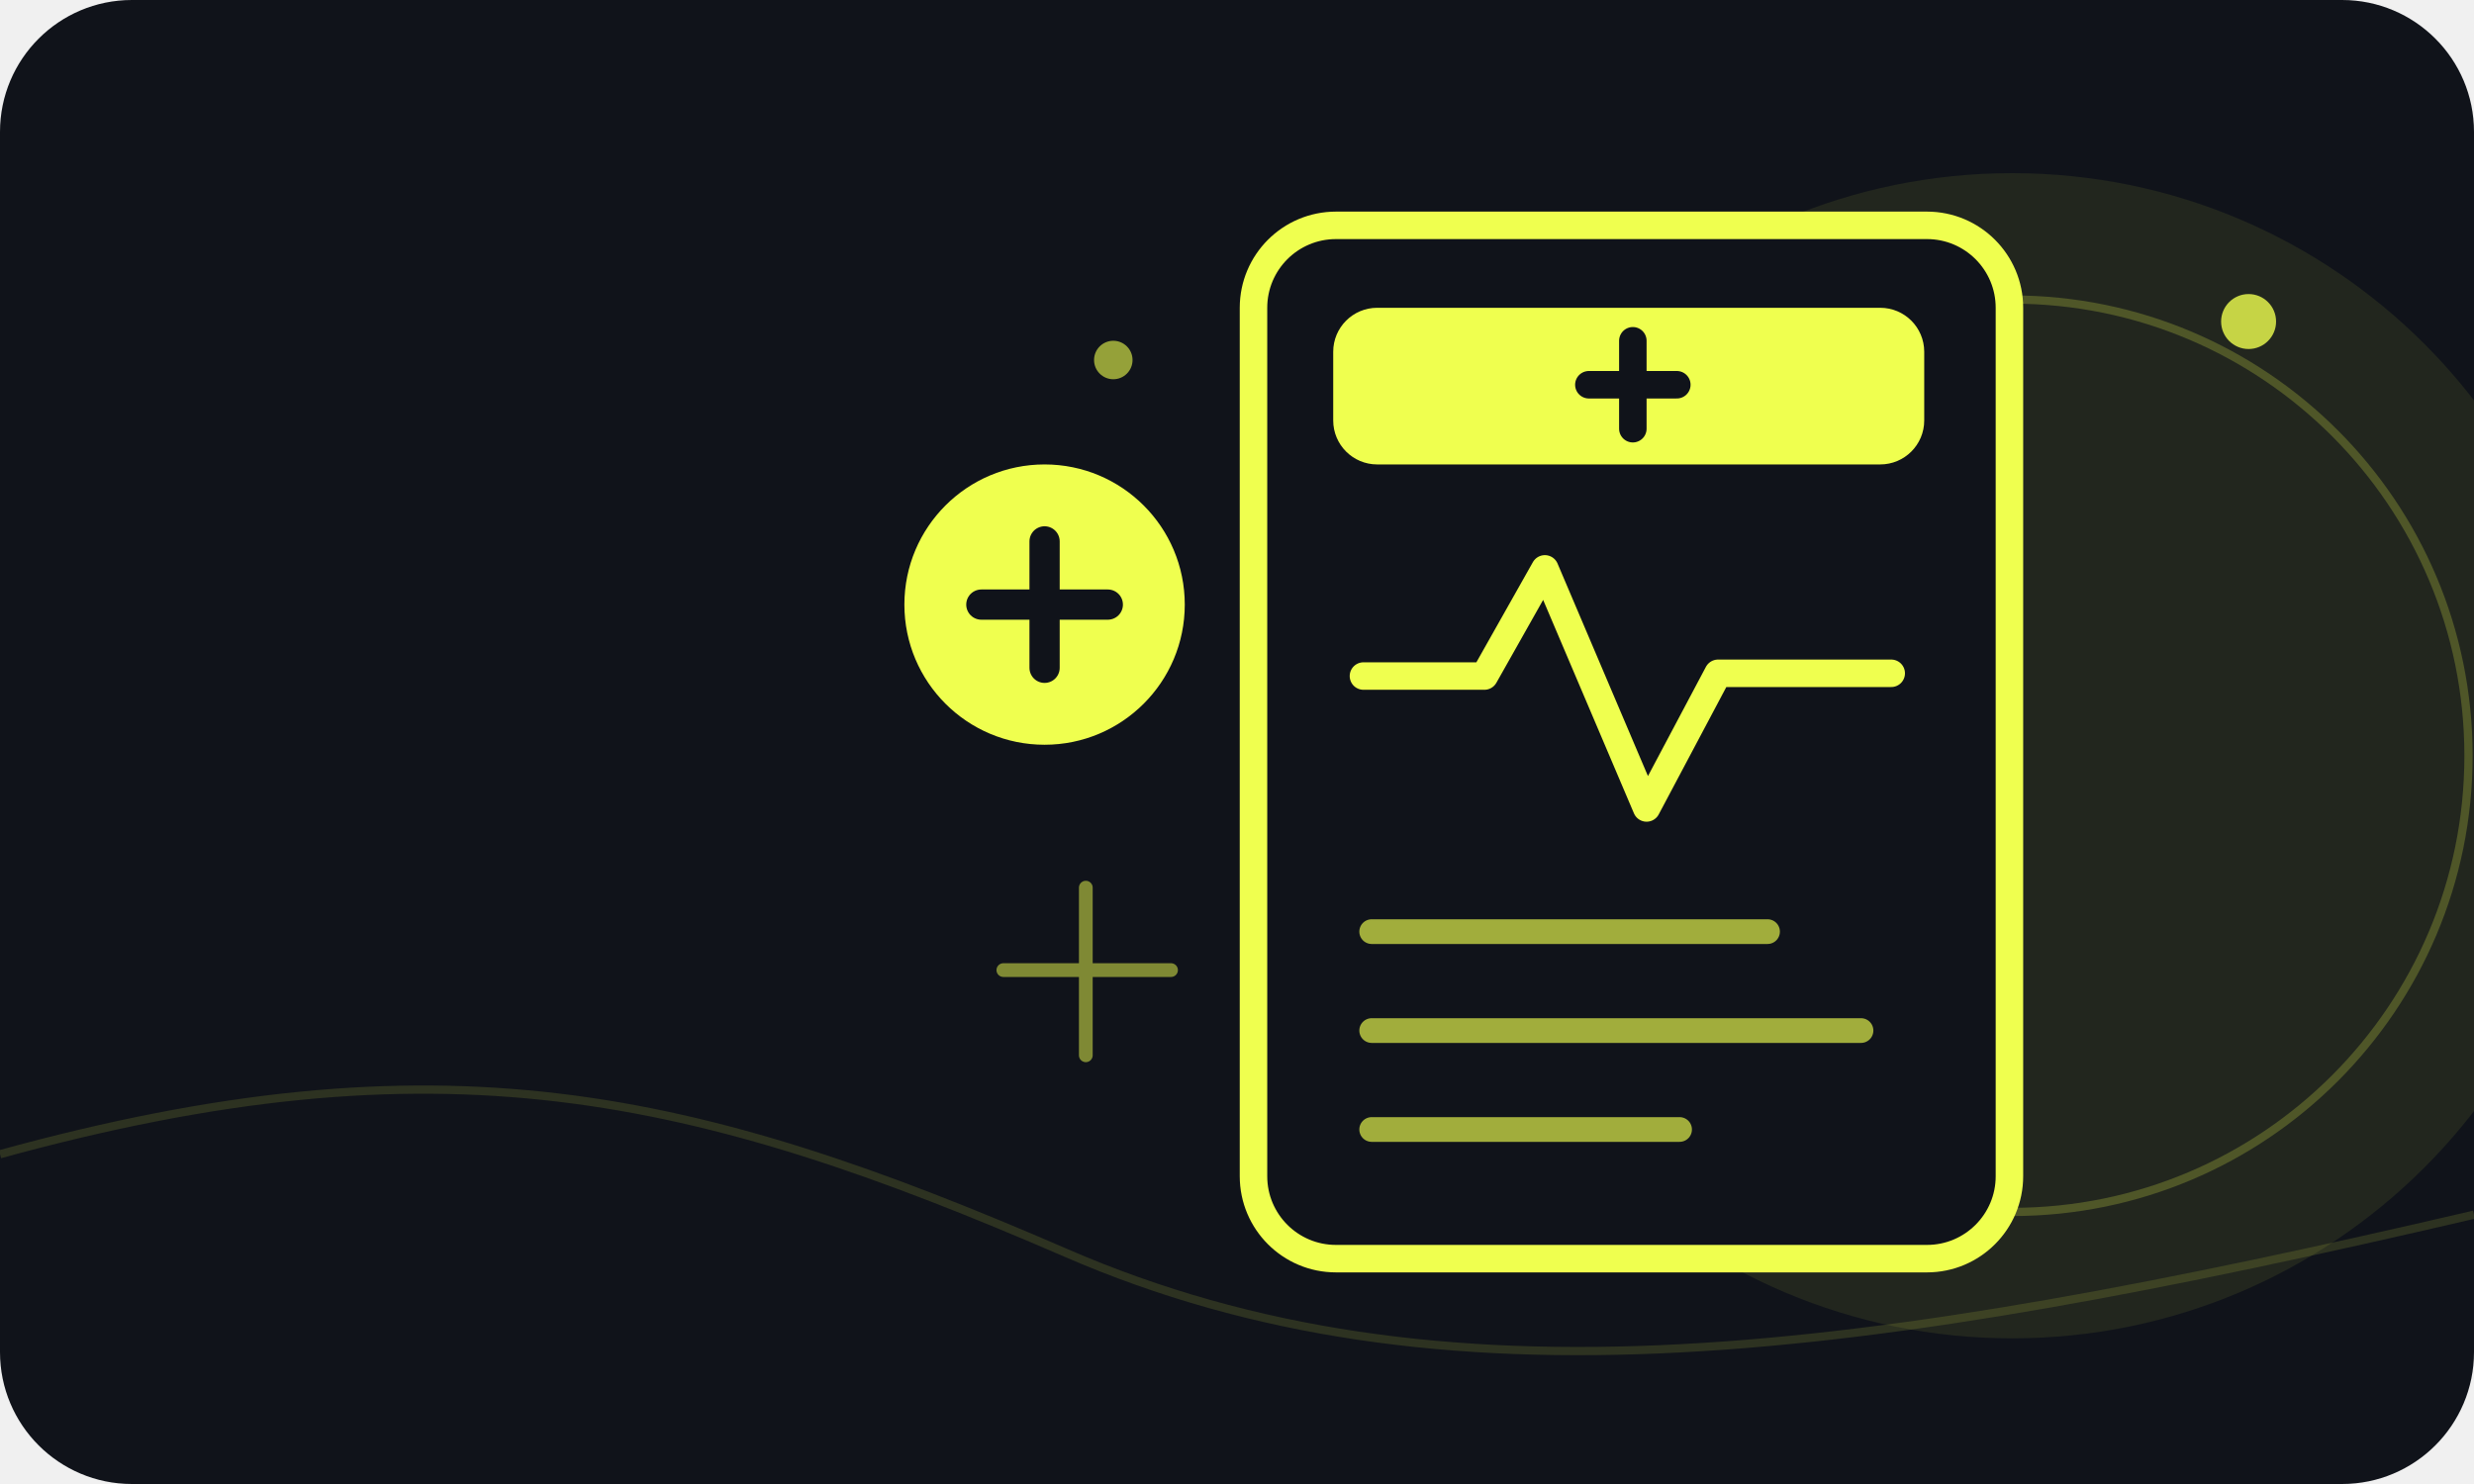
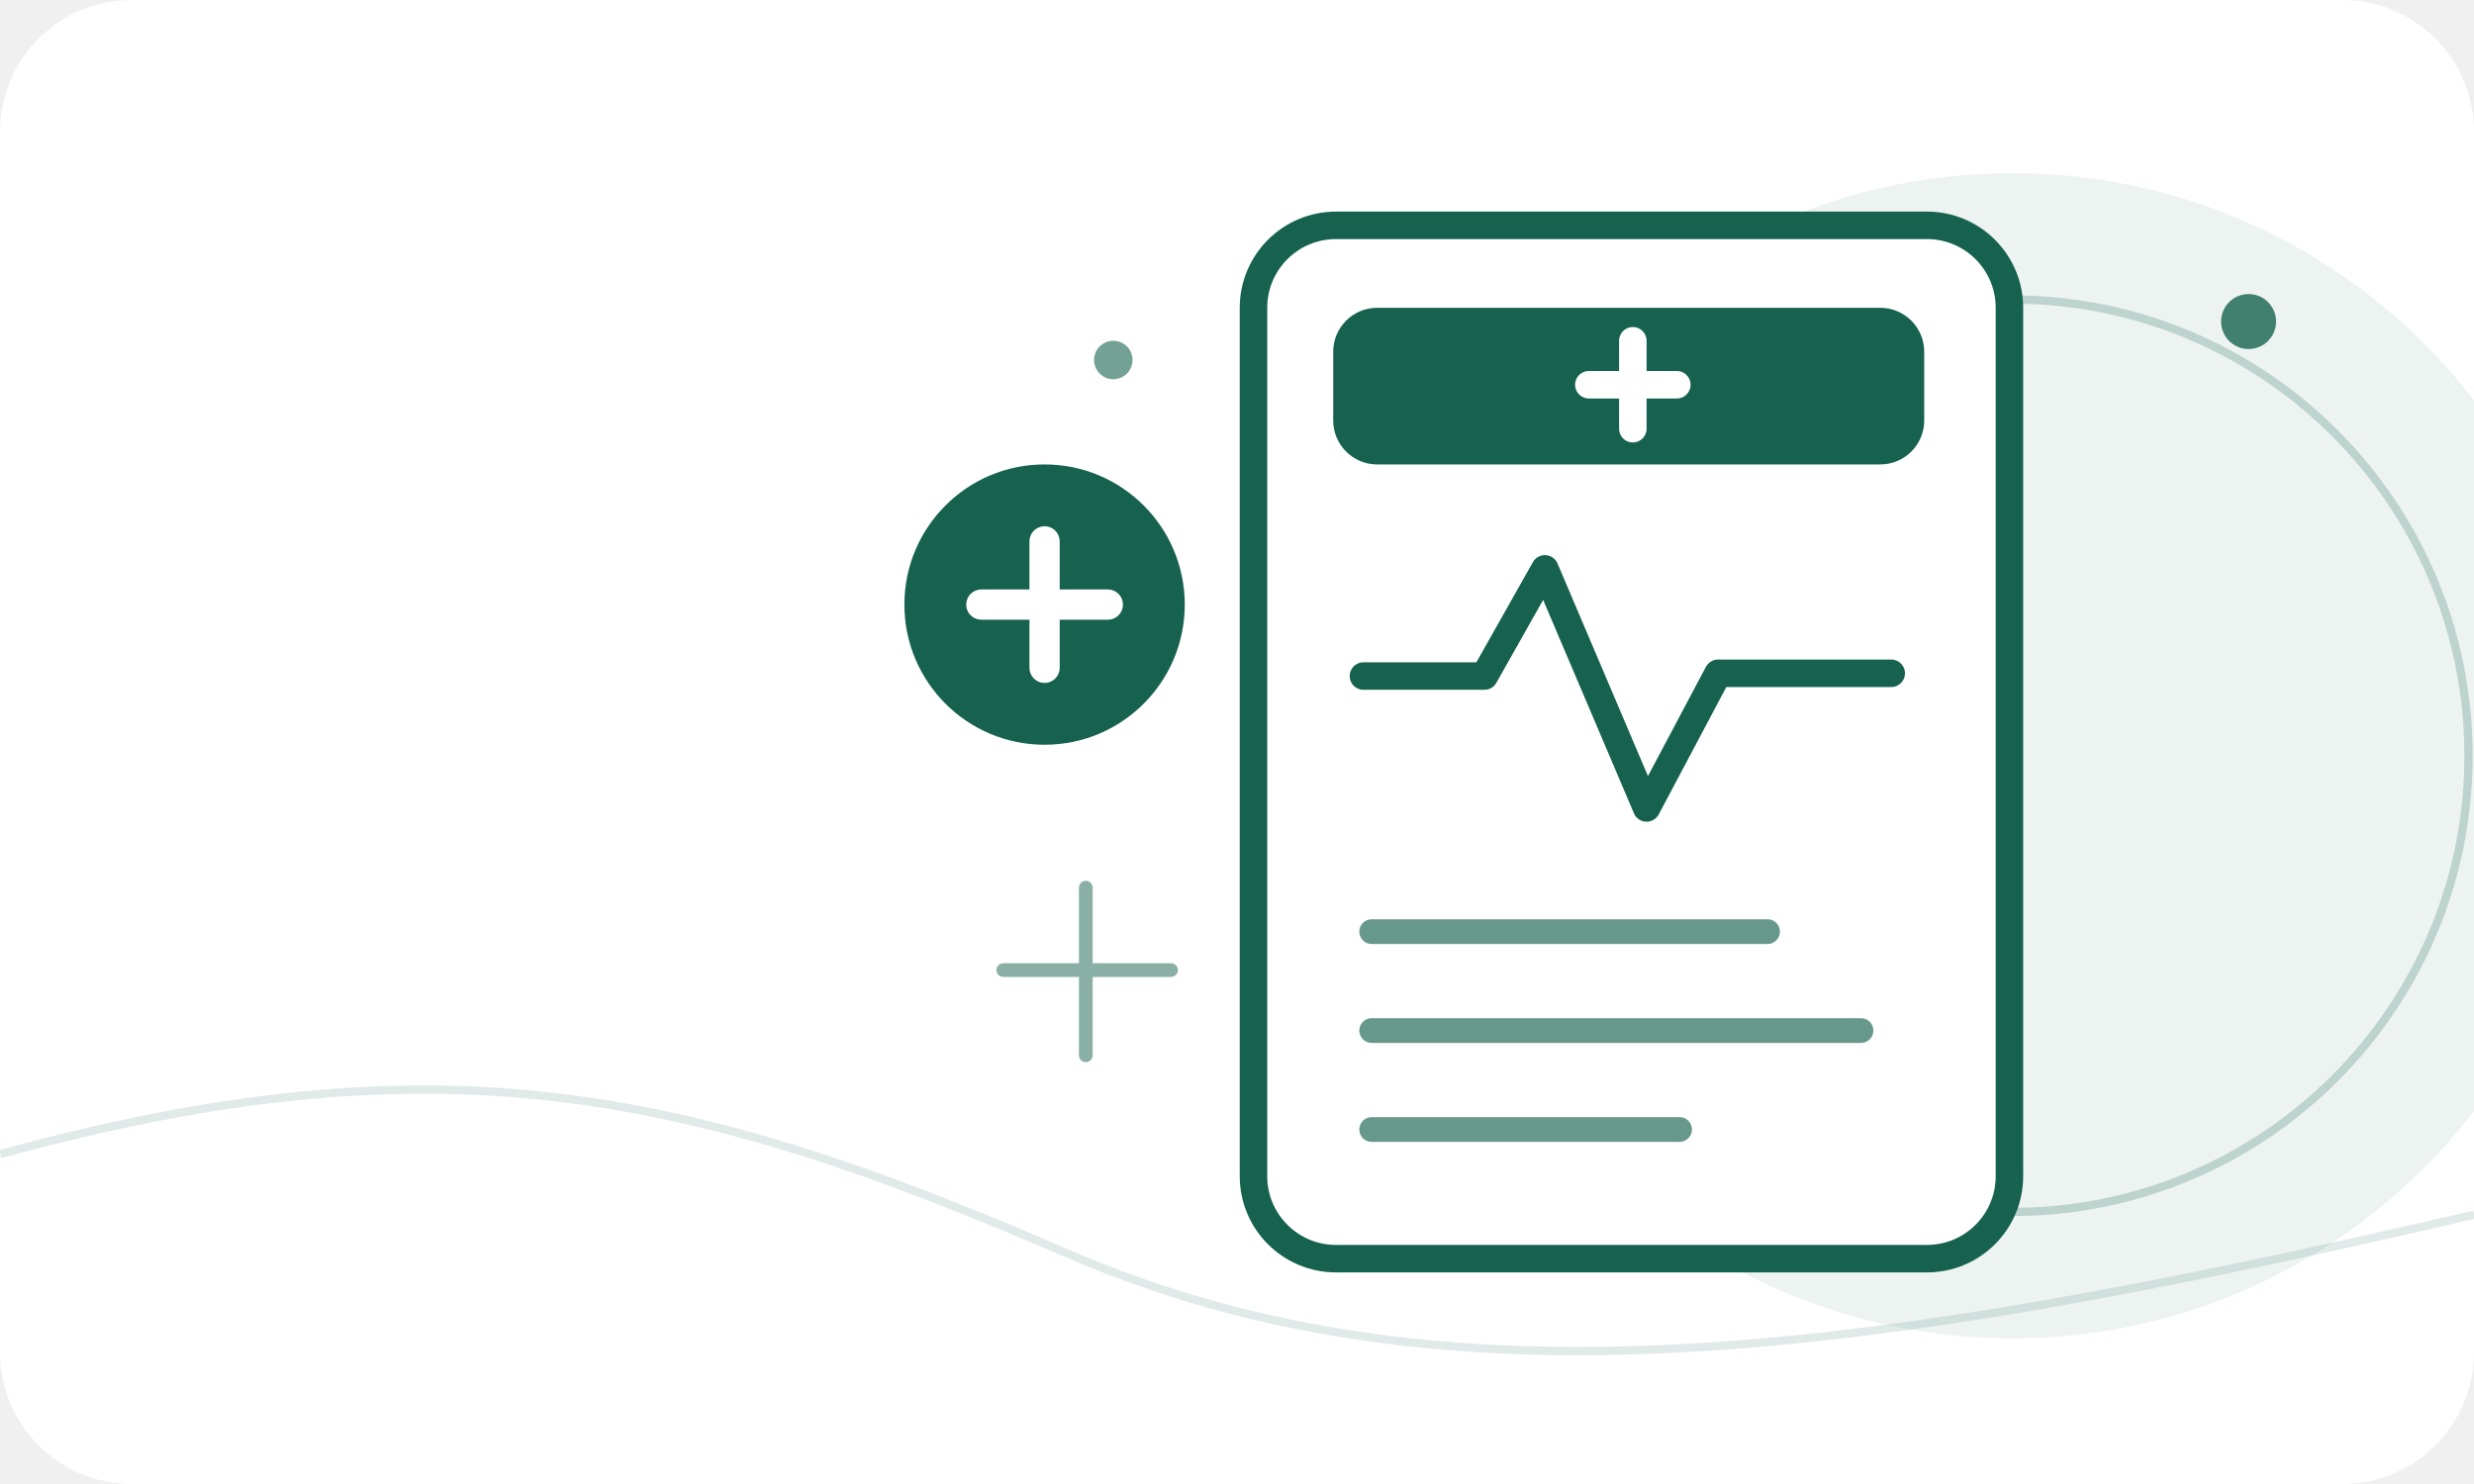
<svg xmlns="http://www.w3.org/2000/svg" width="900" height="540" viewBox="0 0 900 540">
-   <rect width="900" height="540" rx="48" fill="#10131A" />
-   <circle cx="732" cy="275" r="212" fill="#EFFF4F" opacity=".08" />
-   <circle cx="732" cy="275" r="166" fill="none" stroke="#EFFF4F" stroke-opacity=".22" stroke-width="3" />
-   <path d="M0 420c160-44 252-23 388 36s289 38 512-14" fill="none" stroke="#EFFF4F" stroke-opacity=".13" stroke-width="3" />
-   <rect x="456" y="82" width="275" height="376" rx="30" fill="#10131A" stroke="#EFFF4F" stroke-width="10" />
-   <rect x="485" y="112" width="215" height="57" rx="16" fill="#EFFF4F" />
-   <path d="M594 124v32m-16-16h32" stroke="#10131A" stroke-width="10" stroke-linecap="round" />
-   <path d="M496 246h44l22-39 37 87 26-49h63" fill="none" stroke="#EFFF4F" stroke-width="10" stroke-linecap="round" stroke-linejoin="round" />
-   <path d="M499 339h144m-144 36h178m-178 36h112" stroke="#EFFF4F" stroke-opacity=".65" stroke-width="9" stroke-linecap="round" />
-   <circle cx="380" cy="220" r="51" fill="#EFFF4F" />
-   <path d="M380 197v46m-23-23h46" stroke="#10131A" stroke-width="11" stroke-linecap="round" />
-   <path d="M365 353h61m-31-30v61" stroke="#EFFF4F" stroke-width="5" stroke-opacity=".5" stroke-linecap="round" />
-   <circle cx="818" cy="117" r="10" fill="#EFFF4F" opacity=".8" />
-   <circle cx="405" cy="131" r="7" fill="#EFFF4F" opacity=".6" />
+   <rect width="900" height="540" rx="48" fill="#FFFFFF" />
+   <circle cx="732" cy="275" r="212" fill="#16624F" opacity=".08" />
+   <circle cx="732" cy="275" r="166" fill="none" stroke="#16624F" stroke-opacity=".22" stroke-width="3" />
+   <path d="M0 420c160-44 252-23 388 36s289 38 512-14" fill="none" stroke="#16624F" stroke-opacity=".13" stroke-width="3" />
+   <rect x="456" y="82" width="275" height="376" rx="30" fill="#FFFFFF" stroke="#16624F" stroke-width="10" />
+   <rect x="485" y="112" width="215" height="57" rx="16" fill="#16624F" />
+   <path d="M594 124v32m-16-16h32" stroke="#FFFFFF" stroke-width="10" stroke-linecap="round" />
+   <path d="M496 246h44l22-39 37 87 26-49h63" fill="none" stroke="#16624F" stroke-width="10" stroke-linecap="round" stroke-linejoin="round" />
+   <path d="M499 339h144m-144 36h178m-178 36h112" stroke="#16624F" stroke-opacity=".65" stroke-width="9" stroke-linecap="round" />
+   <circle cx="380" cy="220" r="51" fill="#16624F" />
+   <path d="M380 197v46m-23-23h46" stroke="#FFFFFF" stroke-width="11" stroke-linecap="round" />
+   <path d="M365 353h61m-31-30v61" stroke="#16624F" stroke-width="5" stroke-opacity=".5" stroke-linecap="round" />
+   <circle cx="818" cy="117" r="10" fill="#16624F" opacity=".8" />
+   <circle cx="405" cy="131" r="7" fill="#16624F" opacity=".6" />
</svg>
